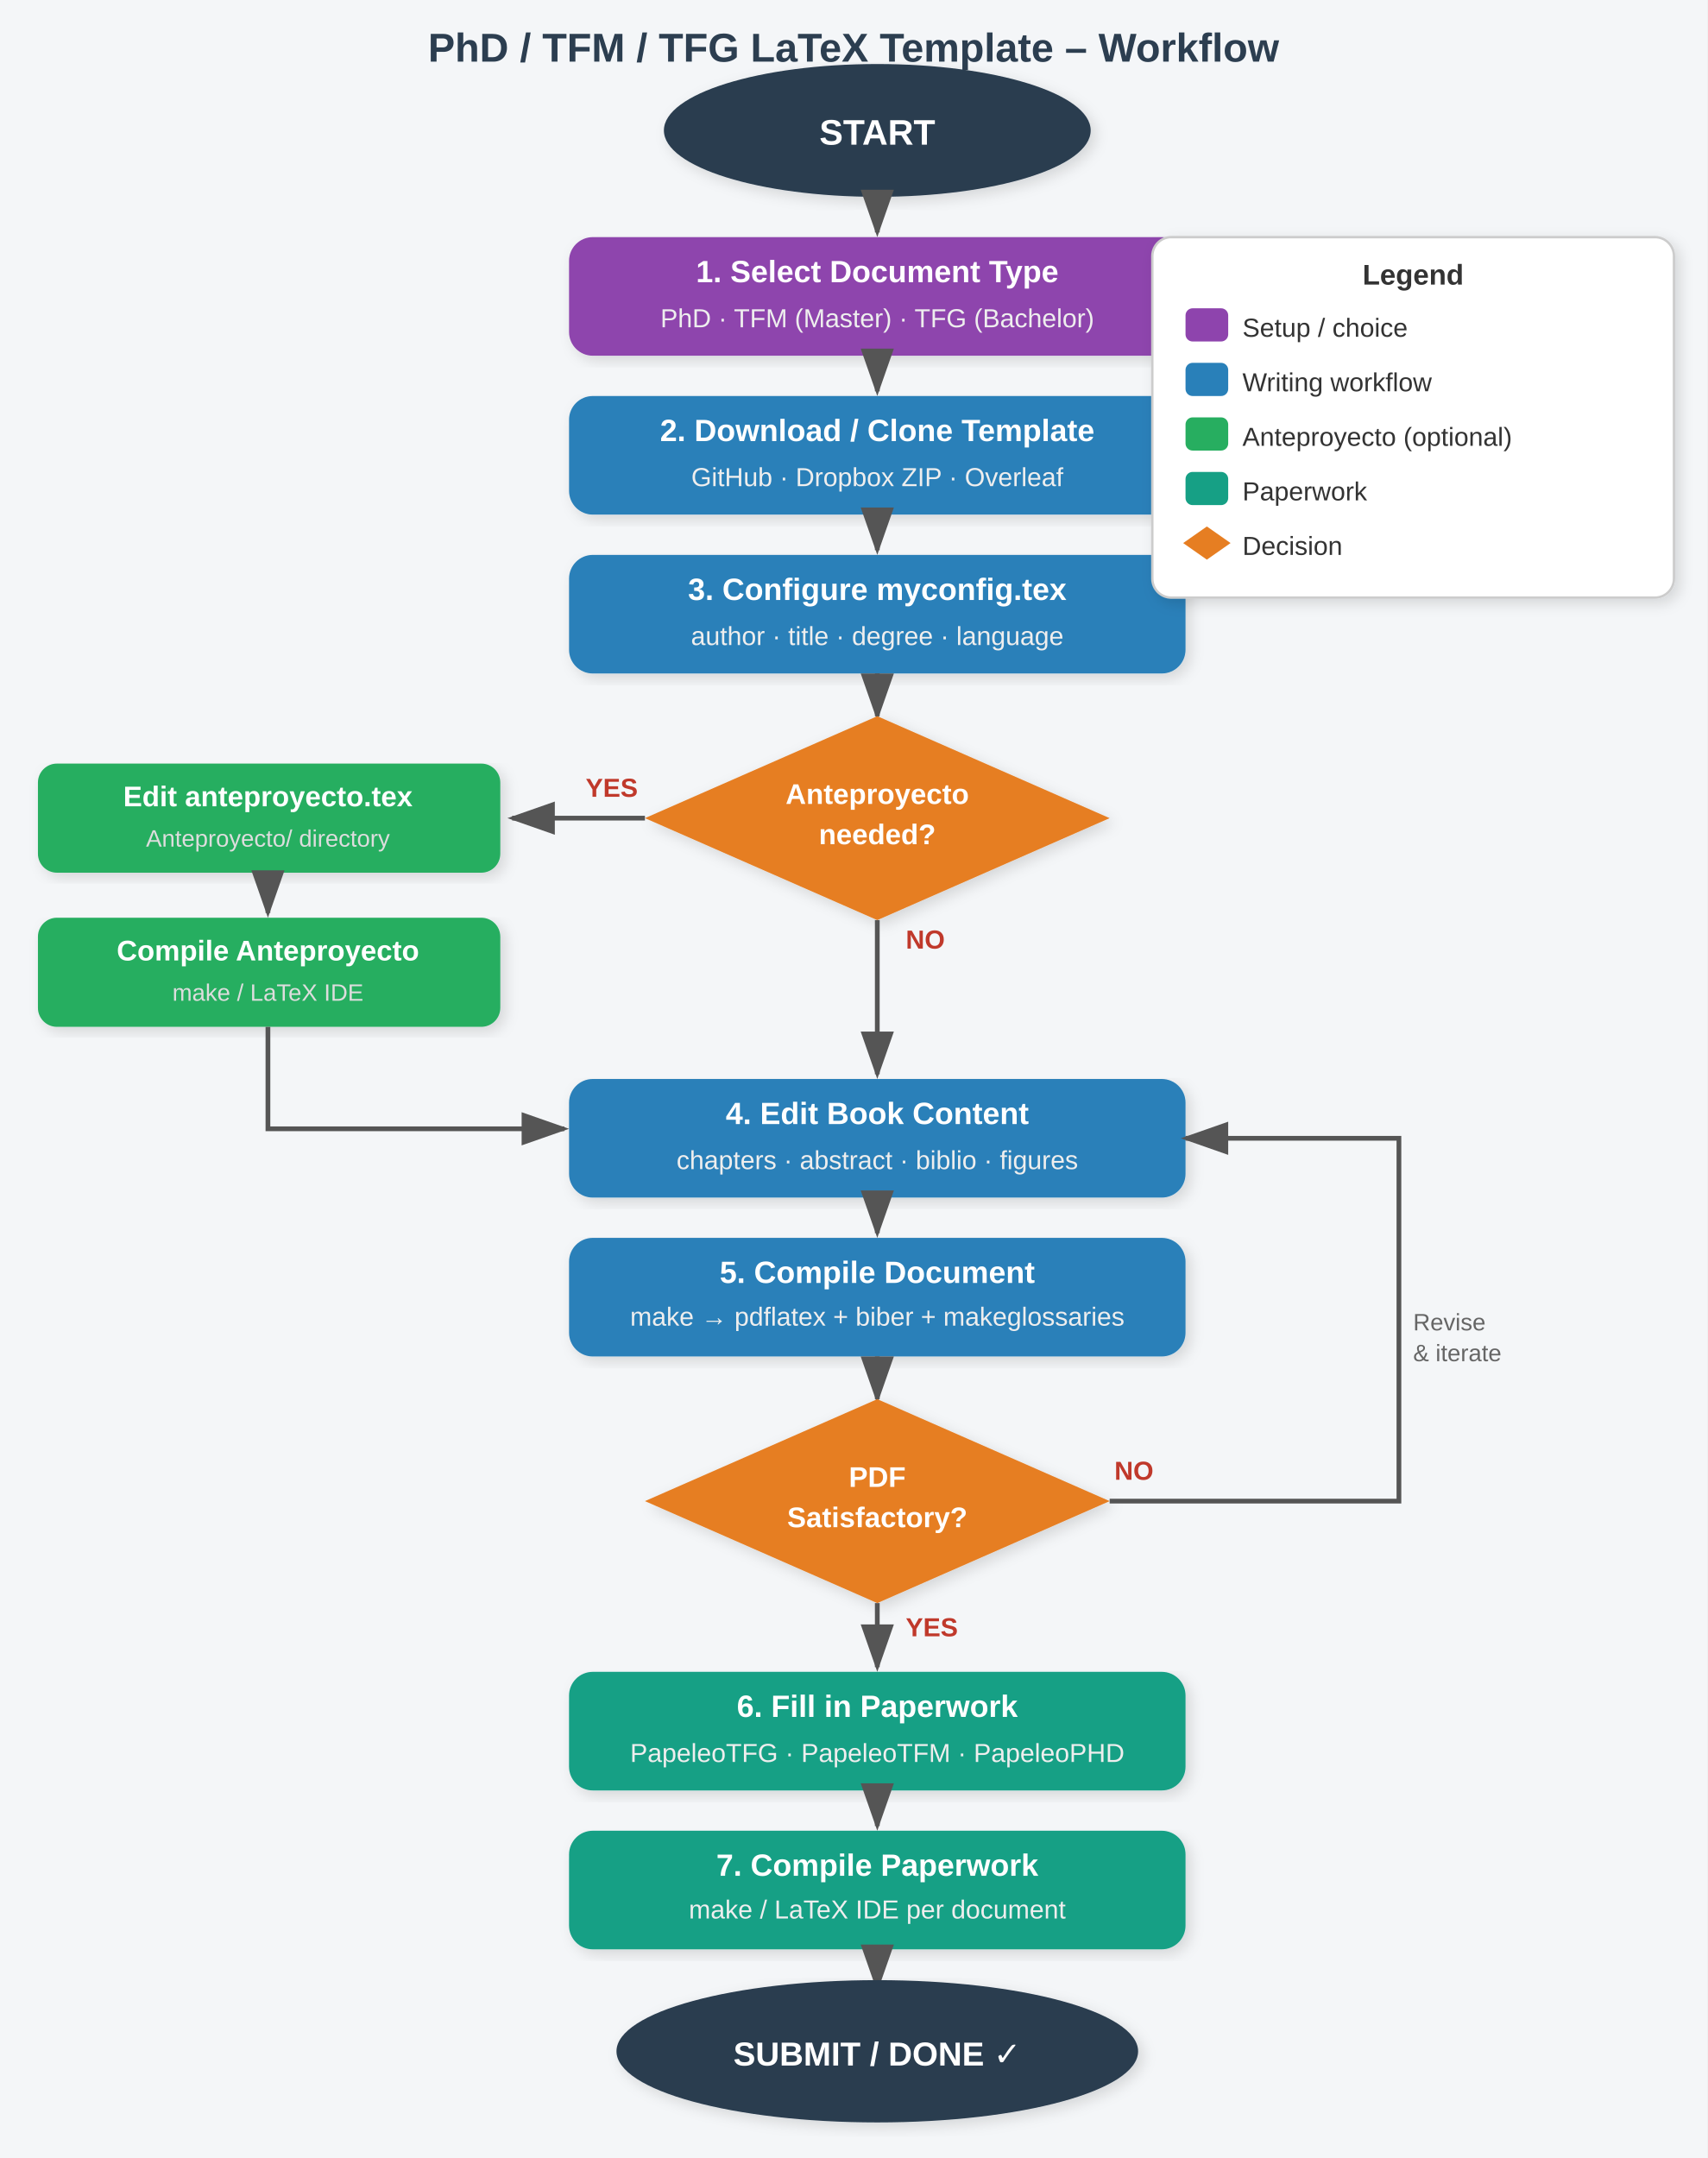
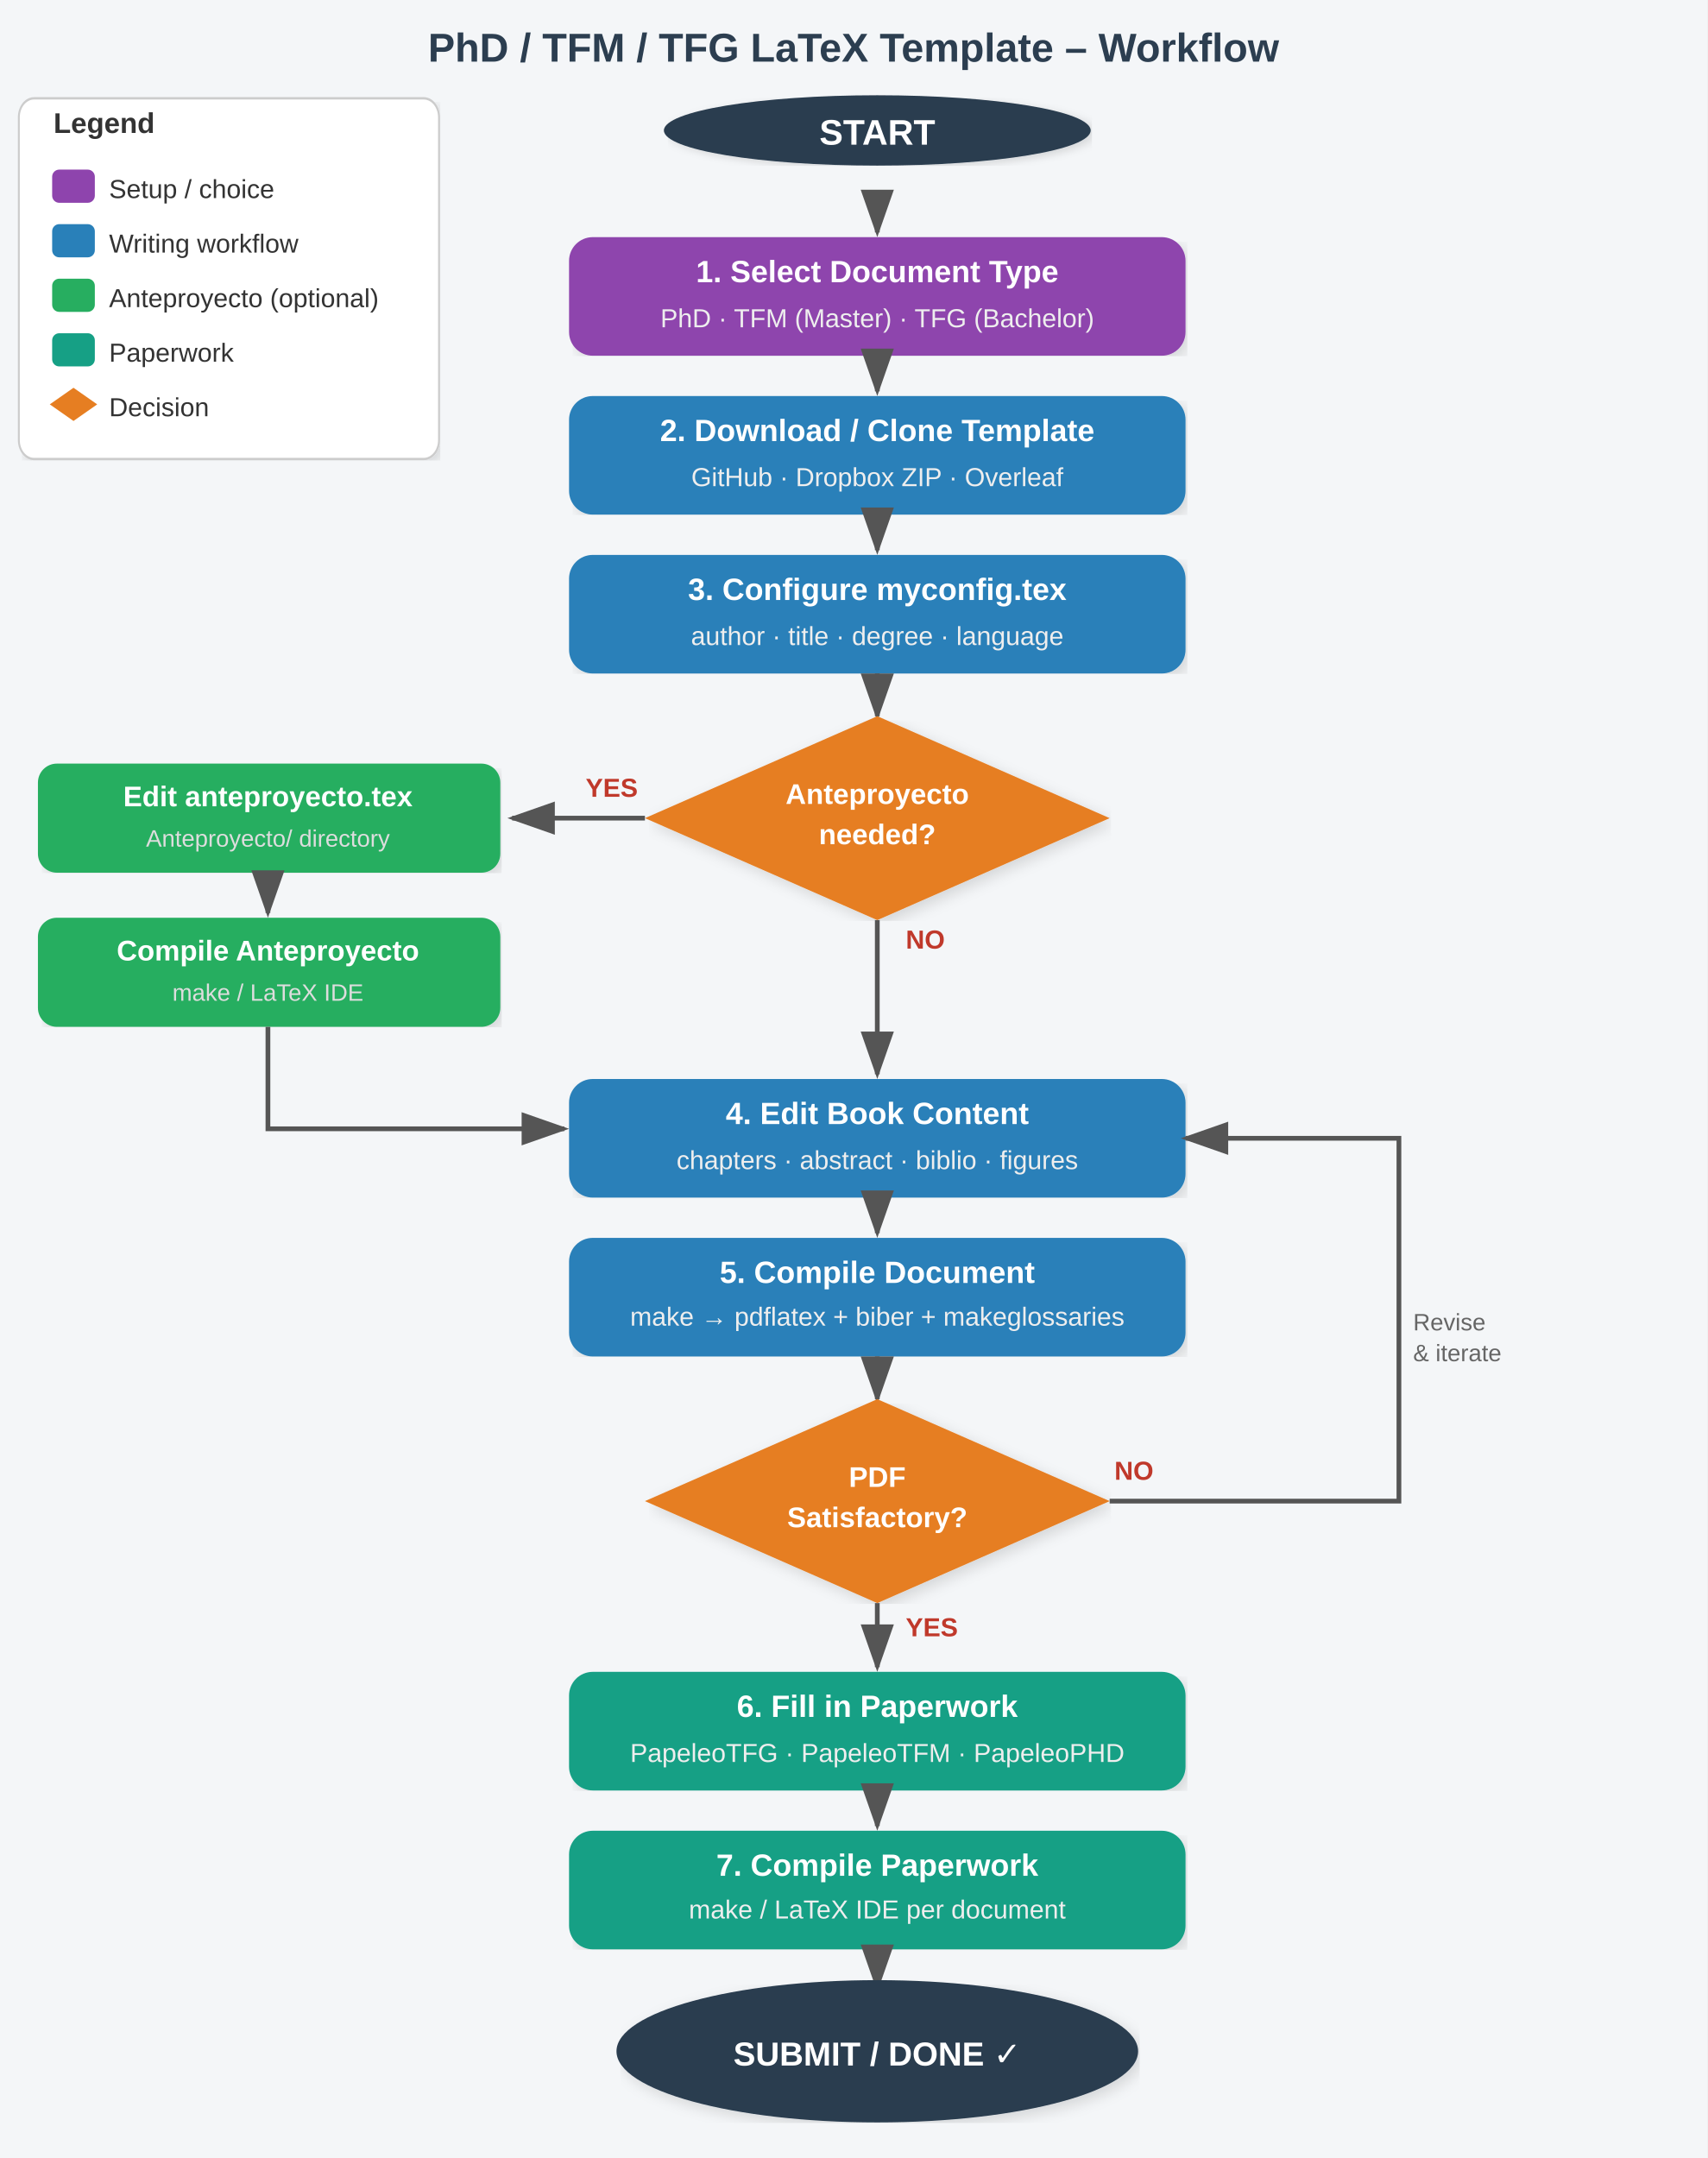
- <svg xmlns="http://www.w3.org/2000/svg" viewBox="0 0 720 910" width="720" height="910" font-family="Arial, Helvetica, sans-serif">
-   <defs>
+ <svg xmlns="http://www.w3.org/2000/svg" viewBox="0 0 720 910" width="720" height="910" font-family="Arial, Helvetica, sans-serif" version="1.1" id="svg37">
+   <defs id="defs1">
    <marker id="arr" markerWidth="10" markerHeight="7" refX="9" refY="3.5" orient="auto">
-       <polygon points="0 0, 10 3.5, 0 7" fill="#555" />
+       <polygon points="0 0, 10 3.5, 0 7" fill="#555" id="polygon1" />
    </marker>
-     <filter id="shadow" x="-5%" y="-5%" width="115%" height="115%">
+     <filter id="shadow" x="-0.002" y="-0.003" width="1.005" height="1.007">
      <feDropShadow dx="2" dy="2" stdDeviation="3" flood-color="#00000022" />
    </filter>
  </defs>
-   <rect width="720" height="910" fill="#F4F6F8" />
-   <text x="360" y="26" text-anchor="middle" font-size="17" font-weight="bold" fill="#2C3E50">PhD / TFM / TFG LaTeX Template – Workflow</text>
-   <ellipse cx="370" cy="55" rx="90" ry="28" fill="#2C3E50" filter="url(#shadow)" />
-   <text x="370" y="61" text-anchor="middle" font-size="15" font-weight="bold" fill="white">START</text>
-   <line x1="370" y1="83" x2="370" y2="98" stroke="#555" stroke-width="2" marker-end="url(#arr)" />
-   <rect x="240" y="100" width="260" height="50" rx="10" fill="#8E44AD" filter="url(#shadow)" />
-   <text x="370" y="119" text-anchor="middle" font-size="13" font-weight="bold" fill="white">1. Select Document Type</text>
-   <text x="370" y="138" text-anchor="middle" font-size="11" fill="#EEE">PhD · TFM (Master) · TFG (Bachelor)</text>
-   <line x1="370" y1="150" x2="370" y2="165" stroke="#555" stroke-width="2" marker-end="url(#arr)" />
-   <rect x="240" y="167" width="260" height="50" rx="10" fill="#2980B9" filter="url(#shadow)" />
-   <text x="370" y="186" text-anchor="middle" font-size="13" font-weight="bold" fill="white">2. Download / Clone Template</text>
-   <text x="370" y="205" text-anchor="middle" font-size="11" fill="#EEE">GitHub · Dropbox ZIP · Overleaf</text>
-   <line x1="370" y1="217" x2="370" y2="232" stroke="#555" stroke-width="2" marker-end="url(#arr)" />
-   <rect x="240" y="234" width="260" height="50" rx="10" fill="#2980B9" filter="url(#shadow)" />
-   <text x="370" y="253" text-anchor="middle" font-size="13" font-weight="bold" fill="white">3. Configure myconfig.tex</text>
-   <text x="370" y="272" text-anchor="middle" font-size="11" fill="#EEE">author · title · degree · language</text>
-   <line x1="370" y1="284" x2="370" y2="302" stroke="#555" stroke-width="2" marker-end="url(#arr)" />
-   <polygon points="370,302 468,345 370,388 272,345" fill="#E67E22" filter="url(#shadow)" />
-   <text x="370" y="339" text-anchor="middle" font-size="12" font-weight="bold" fill="white">Anteproyecto</text>
-   <text x="370" y="356" text-anchor="middle" font-size="12" font-weight="bold" fill="white">needed?</text>
-   <text x="258" y="336" text-anchor="middle" font-size="11" font-weight="bold" fill="#C0392B">YES</text>
-   <line x1="272" y1="345" x2="216" y2="345" stroke="#555" stroke-width="2" marker-end="url(#arr)" />
-   <rect x="16" y="322" width="195" height="46" rx="8" fill="#27AE60" filter="url(#shadow)" />
-   <text x="113" y="340" text-anchor="middle" font-size="12" font-weight="bold" fill="white">Edit anteproyecto.tex</text>
-   <text x="113" y="357" text-anchor="middle" font-size="10" fill="#DDD">Anteproyecto/ directory</text>
-   <line x1="113" y1="368" x2="113" y2="385" stroke="#555" stroke-width="2" marker-end="url(#arr)" />
-   <rect x="16" y="387" width="195" height="46" rx="8" fill="#27AE60" filter="url(#shadow)" />
-   <text x="113" y="405" text-anchor="middle" font-size="12" font-weight="bold" fill="white">Compile Anteproyecto</text>
-   <text x="113" y="422" text-anchor="middle" font-size="10" fill="#DDD">make / LaTeX IDE</text>
-   <polyline points="113,433 113,476 238,476" fill="none" stroke="#555" stroke-width="2" marker-end="url(#arr)" />
-   <text x="382" y="400" text-anchor="start" font-size="11" font-weight="bold" fill="#C0392B">NO</text>
-   <line x1="370" y1="388" x2="370" y2="453" stroke="#555" stroke-width="2" marker-end="url(#arr)" />
-   <rect x="240" y="455" width="260" height="50" rx="10" fill="#2980B9" filter="url(#shadow)" />
-   <text x="370" y="474" text-anchor="middle" font-size="13" font-weight="bold" fill="white">4. Edit Book Content</text>
-   <text x="370" y="493" text-anchor="middle" font-size="11" fill="#EEE">chapters · abstract · biblio · figures</text>
-   <line x1="370" y1="505" x2="370" y2="520" stroke="#555" stroke-width="2" marker-end="url(#arr)" />
-   <rect x="240" y="522" width="260" height="50" rx="10" fill="#2980B9" filter="url(#shadow)" />
-   <text x="370" y="541" text-anchor="middle" font-size="13" font-weight="bold" fill="white">5. Compile Document</text>
-   <text x="370" y="559" text-anchor="middle" font-size="11" fill="#EEE">make → pdflatex + biber + makeglossaries</text>
-   <line x1="370" y1="572" x2="370" y2="590" stroke="#555" stroke-width="2" marker-end="url(#arr)" />
-   <polygon points="370,590 468,633 370,676 272,633" fill="#E67E22" filter="url(#shadow)" />
-   <text x="370" y="627" text-anchor="middle" font-size="12" font-weight="bold" fill="white">PDF</text>
-   <text x="370" y="644" text-anchor="middle" font-size="12" font-weight="bold" fill="white">Satisfactory?</text>
-   <text x="470" y="624" text-anchor="start" font-size="11" font-weight="bold" fill="#C0392B">NO</text>
-   <polyline points="468,633 590,633 590,480 500,480" fill="none" stroke="#555" stroke-width="2" marker-end="url(#arr)" />
-   <text x="596" y="561" text-anchor="start" font-size="10" fill="#666">Revise</text>
-   <text x="596" y="574" text-anchor="start" font-size="10" fill="#666">&amp; iterate</text>
-   <text x="382" y="690" text-anchor="start" font-size="11" font-weight="bold" fill="#C0392B">YES</text>
-   <line x1="370" y1="676" x2="370" y2="703" stroke="#555" stroke-width="2" marker-end="url(#arr)" />
-   <rect x="240" y="705" width="260" height="50" rx="10" fill="#16A085" filter="url(#shadow)" />
-   <text x="370" y="724" text-anchor="middle" font-size="13" font-weight="bold" fill="white">6. Fill in Paperwork</text>
-   <text x="370" y="743" text-anchor="middle" font-size="11" fill="#EEE">PapeleoTFG · PapeleoTFM · PapeleoPHD</text>
-   <line x1="370" y1="755" x2="370" y2="770" stroke="#555" stroke-width="2" marker-end="url(#arr)" />
-   <rect x="240" y="772" width="260" height="50" rx="10" fill="#16A085" filter="url(#shadow)" />
-   <text x="370" y="791" text-anchor="middle" font-size="13" font-weight="bold" fill="white">7. Compile Paperwork</text>
-   <text x="370" y="809" text-anchor="middle" font-size="11" fill="#EEE">make / LaTeX IDE per document</text>
-   <line x1="370" y1="822" x2="370" y2="838" stroke="#555" stroke-width="2" marker-end="url(#arr)" />
-   <ellipse cx="370" cy="865" rx="110" ry="30" fill="#2C3E50" filter="url(#shadow)" />
-   <text x="370" y="871" text-anchor="middle" font-size="14" font-weight="bold" fill="white">SUBMIT / DONE ✓</text>
-   <rect x="486" y="100" width="220" height="152" rx="8" fill="white" stroke="#CCC" stroke-width="1" filter="url(#shadow)" />
-   <text x="596" y="120" text-anchor="middle" font-size="12" font-weight="bold" fill="#333">Legend</text>
-   <rect x="500" y="130" width="18" height="14" rx="3" fill="#8E44AD" />
-   <text x="524" y="142" font-size="11" fill="#333">Setup / choice</text>
-   <rect x="500" y="153" width="18" height="14" rx="3" fill="#2980B9" />
-   <text x="524" y="165" font-size="11" fill="#333">Writing workflow</text>
-   <rect x="500" y="176" width="18" height="14" rx="3" fill="#27AE60" />
-   <text x="524" y="188" font-size="11" fill="#333">Anteproyecto (optional)</text>
-   <rect x="500" y="199" width="18" height="14" rx="3" fill="#16A085" />
-   <text x="524" y="211" font-size="11" fill="#333">Paperwork</text>
-   <polygon points="509,222 519,229 509,236 499,229" fill="#E67E22" />
-   <text x="524" y="234" font-size="11" fill="#333">Decision</text>
+   <rect width="720" height="910" fill="#F4F6F8" id="rect1" />
+   <text x="360" y="26" text-anchor="middle" font-size="17" font-weight="bold" fill="#2C3E50" id="text1">PhD / TFM / TFG LaTeX Template – Workflow</text>
+   <ellipse cx="370" cy="55" rx="90" ry="28" fill="#2c3e50" filter="url(#shadow)" id="ellipse1" transform="matrix(1,0,0,0.5296582,0,25.8688)" />
+   <text x="370" y="61" text-anchor="middle" font-size="15" font-weight="bold" fill="white" id="text2">START</text>
+   <line x1="370" y1="83" x2="370" y2="98" stroke="#555" stroke-width="2" marker-end="url(#arr)" id="line2" />
+   <rect x="240" y="100" width="260" height="50" rx="10" fill="#8E44AD" filter="url(#shadow)" id="rect2" />
+   <text x="370" y="119" text-anchor="middle" font-size="13" font-weight="bold" fill="white" id="text3">1. Select Document Type</text>
+   <text x="370" y="138" text-anchor="middle" font-size="11" fill="#EEE" id="text4">PhD · TFM (Master) · TFG (Bachelor)</text>
+   <line x1="370" y1="150" x2="370" y2="165" stroke="#555" stroke-width="2" marker-end="url(#arr)" id="line4" />
+   <rect x="240" y="167" width="260" height="50" rx="10" fill="#2980B9" filter="url(#shadow)" id="rect4" />
+   <text x="370" y="186" text-anchor="middle" font-size="13" font-weight="bold" fill="white" id="text5">2. Download / Clone Template</text>
+   <text x="370" y="205" text-anchor="middle" font-size="11" fill="#EEE" id="text6">GitHub · Dropbox ZIP · Overleaf</text>
+   <line x1="370" y1="217" x2="370" y2="232" stroke="#555" stroke-width="2" marker-end="url(#arr)" id="line6" />
+   <rect x="240" y="234" width="260" height="50" rx="10" fill="#2980B9" filter="url(#shadow)" id="rect6" />
+   <text x="370" y="253" text-anchor="middle" font-size="13" font-weight="bold" fill="white" id="text7">3. Configure myconfig.tex</text>
+   <text x="370" y="272" text-anchor="middle" font-size="11" fill="#EEE" id="text8">author · title · degree · language</text>
+   <line x1="370" y1="284" x2="370" y2="302" stroke="#555" stroke-width="2" marker-end="url(#arr)" id="line8" />
+   <polygon points="370,302 468,345 370,388 272,345" fill="#E67E22" filter="url(#shadow)" id="polygon8" />
+   <text x="370" y="339" text-anchor="middle" font-size="12" font-weight="bold" fill="white" id="text9">Anteproyecto</text>
+   <text x="370" y="356" text-anchor="middle" font-size="12" font-weight="bold" fill="white" id="text10">needed?</text>
+   <text x="258" y="336" text-anchor="middle" font-size="11" font-weight="bold" fill="#C0392B" id="text11">YES</text>
+   <line x1="272" y1="345" x2="216" y2="345" stroke="#555" stroke-width="2" marker-end="url(#arr)" id="line11" />
+   <rect x="16" y="322" width="195" height="46" rx="8" fill="#27AE60" filter="url(#shadow)" id="rect11" />
+   <text x="113" y="340" text-anchor="middle" font-size="12" font-weight="bold" fill="white" id="text12">Edit anteproyecto.tex</text>
+   <text x="113" y="357" text-anchor="middle" font-size="10" fill="#DDD" id="text13">Anteproyecto/ directory</text>
+   <line x1="113" y1="368" x2="113" y2="385" stroke="#555" stroke-width="2" marker-end="url(#arr)" id="line13" />
+   <rect x="16" y="387" width="195" height="46" rx="8" fill="#27AE60" filter="url(#shadow)" id="rect13" />
+   <text x="113" y="405" text-anchor="middle" font-size="12" font-weight="bold" fill="white" id="text14">Compile Anteproyecto</text>
+   <text x="113" y="422" text-anchor="middle" font-size="10" fill="#DDD" id="text15">make / LaTeX IDE</text>
+   <polyline points="113,433 113,476 238,476" fill="none" stroke="#555" stroke-width="2" marker-end="url(#arr)" id="polyline15" />
+   <text x="382" y="400" text-anchor="start" font-size="11" font-weight="bold" fill="#C0392B" id="text16">NO</text>
+   <line x1="370" y1="388" x2="370" y2="453" stroke="#555" stroke-width="2" marker-end="url(#arr)" id="line16" />
+   <rect x="240" y="455" width="260" height="50" rx="10" fill="#2980B9" filter="url(#shadow)" id="rect16" />
+   <text x="370" y="474" text-anchor="middle" font-size="13" font-weight="bold" fill="white" id="text17">4. Edit Book Content</text>
+   <text x="370" y="493" text-anchor="middle" font-size="11" fill="#EEE" id="text18">chapters · abstract · biblio · figures</text>
+   <line x1="370" y1="505" x2="370" y2="520" stroke="#555" stroke-width="2" marker-end="url(#arr)" id="line18" />
+   <rect x="240" y="522" width="260" height="50" rx="10" fill="#2980B9" filter="url(#shadow)" id="rect18" />
+   <text x="370" y="541" text-anchor="middle" font-size="13" font-weight="bold" fill="white" id="text19">5. Compile Document</text>
+   <text x="370" y="559" text-anchor="middle" font-size="11" fill="#EEE" id="text20">make → pdflatex + biber + makeglossaries</text>
+   <line x1="370" y1="572" x2="370" y2="590" stroke="#555" stroke-width="2" marker-end="url(#arr)" id="line20" />
+   <polygon points="370,590 468,633 370,676 272,633" fill="#E67E22" filter="url(#shadow)" id="polygon20" />
+   <text x="370" y="627" text-anchor="middle" font-size="12" font-weight="bold" fill="white" id="text21">PDF</text>
+   <text x="370" y="644" text-anchor="middle" font-size="12" font-weight="bold" fill="white" id="text22">Satisfactory?</text>
+   <text x="470" y="624" text-anchor="start" font-size="11" font-weight="bold" fill="#C0392B" id="text23">NO</text>
+   <polyline points="468,633 590,633 590,480 500,480" fill="none" stroke="#555" stroke-width="2" marker-end="url(#arr)" id="polyline23" />
+   <text x="596" y="561" text-anchor="start" font-size="10" fill="#666" id="text24">Revise</text>
+   <text x="596" y="574" text-anchor="start" font-size="10" fill="#666" id="text25">&amp; iterate</text>
+   <text x="382" y="690" text-anchor="start" font-size="11" font-weight="bold" fill="#C0392B" id="text26">YES</text>
+   <line x1="370" y1="676" x2="370" y2="703" stroke="#555" stroke-width="2" marker-end="url(#arr)" id="line26" />
+   <rect x="240" y="705" width="260" height="50" rx="10" fill="#16A085" filter="url(#shadow)" id="rect26" />
+   <text x="370" y="724" text-anchor="middle" font-size="13" font-weight="bold" fill="white" id="text27">6. Fill in Paperwork</text>
+   <text x="370" y="743" text-anchor="middle" font-size="11" fill="#EEE" id="text28">PapeleoTFG · PapeleoTFM · PapeleoPHD</text>
+   <line x1="370" y1="755" x2="370" y2="770" stroke="#555" stroke-width="2" marker-end="url(#arr)" id="line28" />
+   <rect x="240" y="772" width="260" height="50" rx="10" fill="#16A085" filter="url(#shadow)" id="rect28" />
+   <text x="370" y="791" text-anchor="middle" font-size="13" font-weight="bold" fill="white" id="text29">7. Compile Paperwork</text>
+   <text x="370" y="809" text-anchor="middle" font-size="11" fill="#EEE" id="text30">make / LaTeX IDE per document</text>
+   <line x1="370" y1="822" x2="370" y2="838" stroke="#555" stroke-width="2" marker-end="url(#arr)" id="line30" />
+   <ellipse cx="370" cy="865" rx="110" ry="30" fill="#2C3E50" filter="url(#shadow)" id="ellipse30" />
+   <text x="370" y="871" text-anchor="middle" font-size="14" font-weight="bold" fill="white" id="text31">SUBMIT / DONE ✓</text>
+   <rect x="496.137" y="251.277" width="220" height="152" rx="8" fill="#ffffff" stroke="#cccccc" stroke-width="1" filter="url(#shadow)" id="rect31" transform="matrix(0.8055202,0,0,1.000672,-391.703,-209.9801)" />
+   <text x="43.918" y="56.058" text-anchor="middle" font-size="12px" font-weight="bold" fill="#333333" id="text32">Legend</text>
+   <rect x="21.997" y="71.517" width="18" height="14" rx="3" fill="#8e44ad" id="rect32" />
+   <text x="45.997" y="83.517" font-size="11px" fill="#333333" id="text33">Setup / choice</text>
+   <rect x="21.997" y="94.517" width="18" height="14" rx="3" fill="#2980b9" id="rect33" />
+   <text x="45.997" y="106.517" font-size="11px" fill="#333333" id="text34">Writing workflow</text>
+   <rect x="21.997" y="117.517" width="18" height="14" rx="3" fill="#27ae60" id="rect34" />
+   <text x="45.997" y="129.517" font-size="11px" fill="#333333" id="text35">Anteproyecto (optional)</text>
+   <rect x="21.997" y="140.517" width="18" height="14" rx="3" fill="#16a085" id="rect35" />
+   <text x="45.997" y="152.517" font-size="11px" fill="#333333" id="text36">Paperwork</text>
+   <polygon points="499,229 509,222 519,229 509,236 " fill="#e67e22" id="polygon36" transform="translate(-478.0034,-58.48328)" />
+   <text x="45.997" y="175.517" font-size="11px" fill="#333333" id="text37">Decision</text>
</svg>
